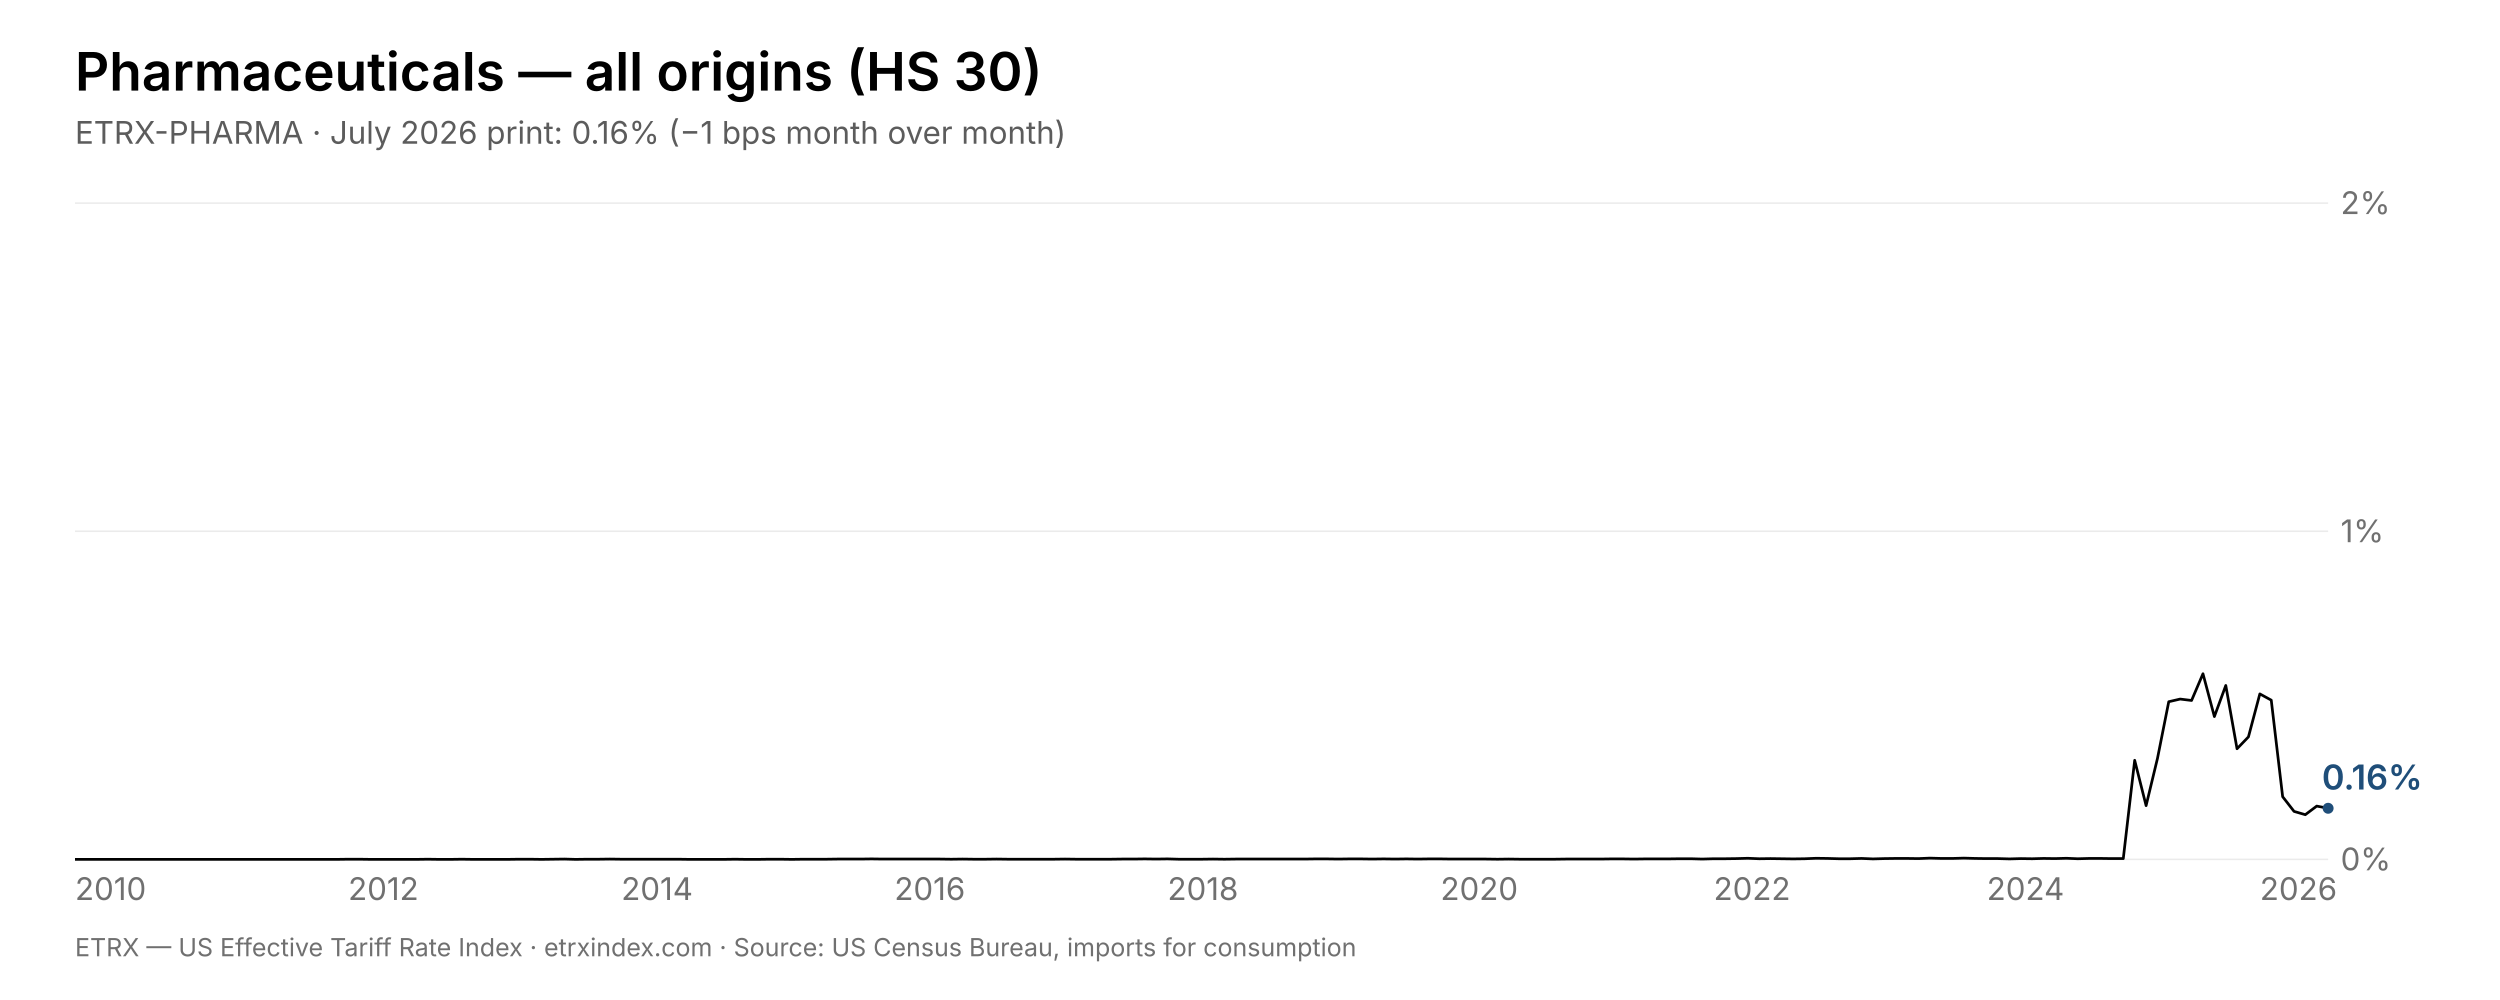
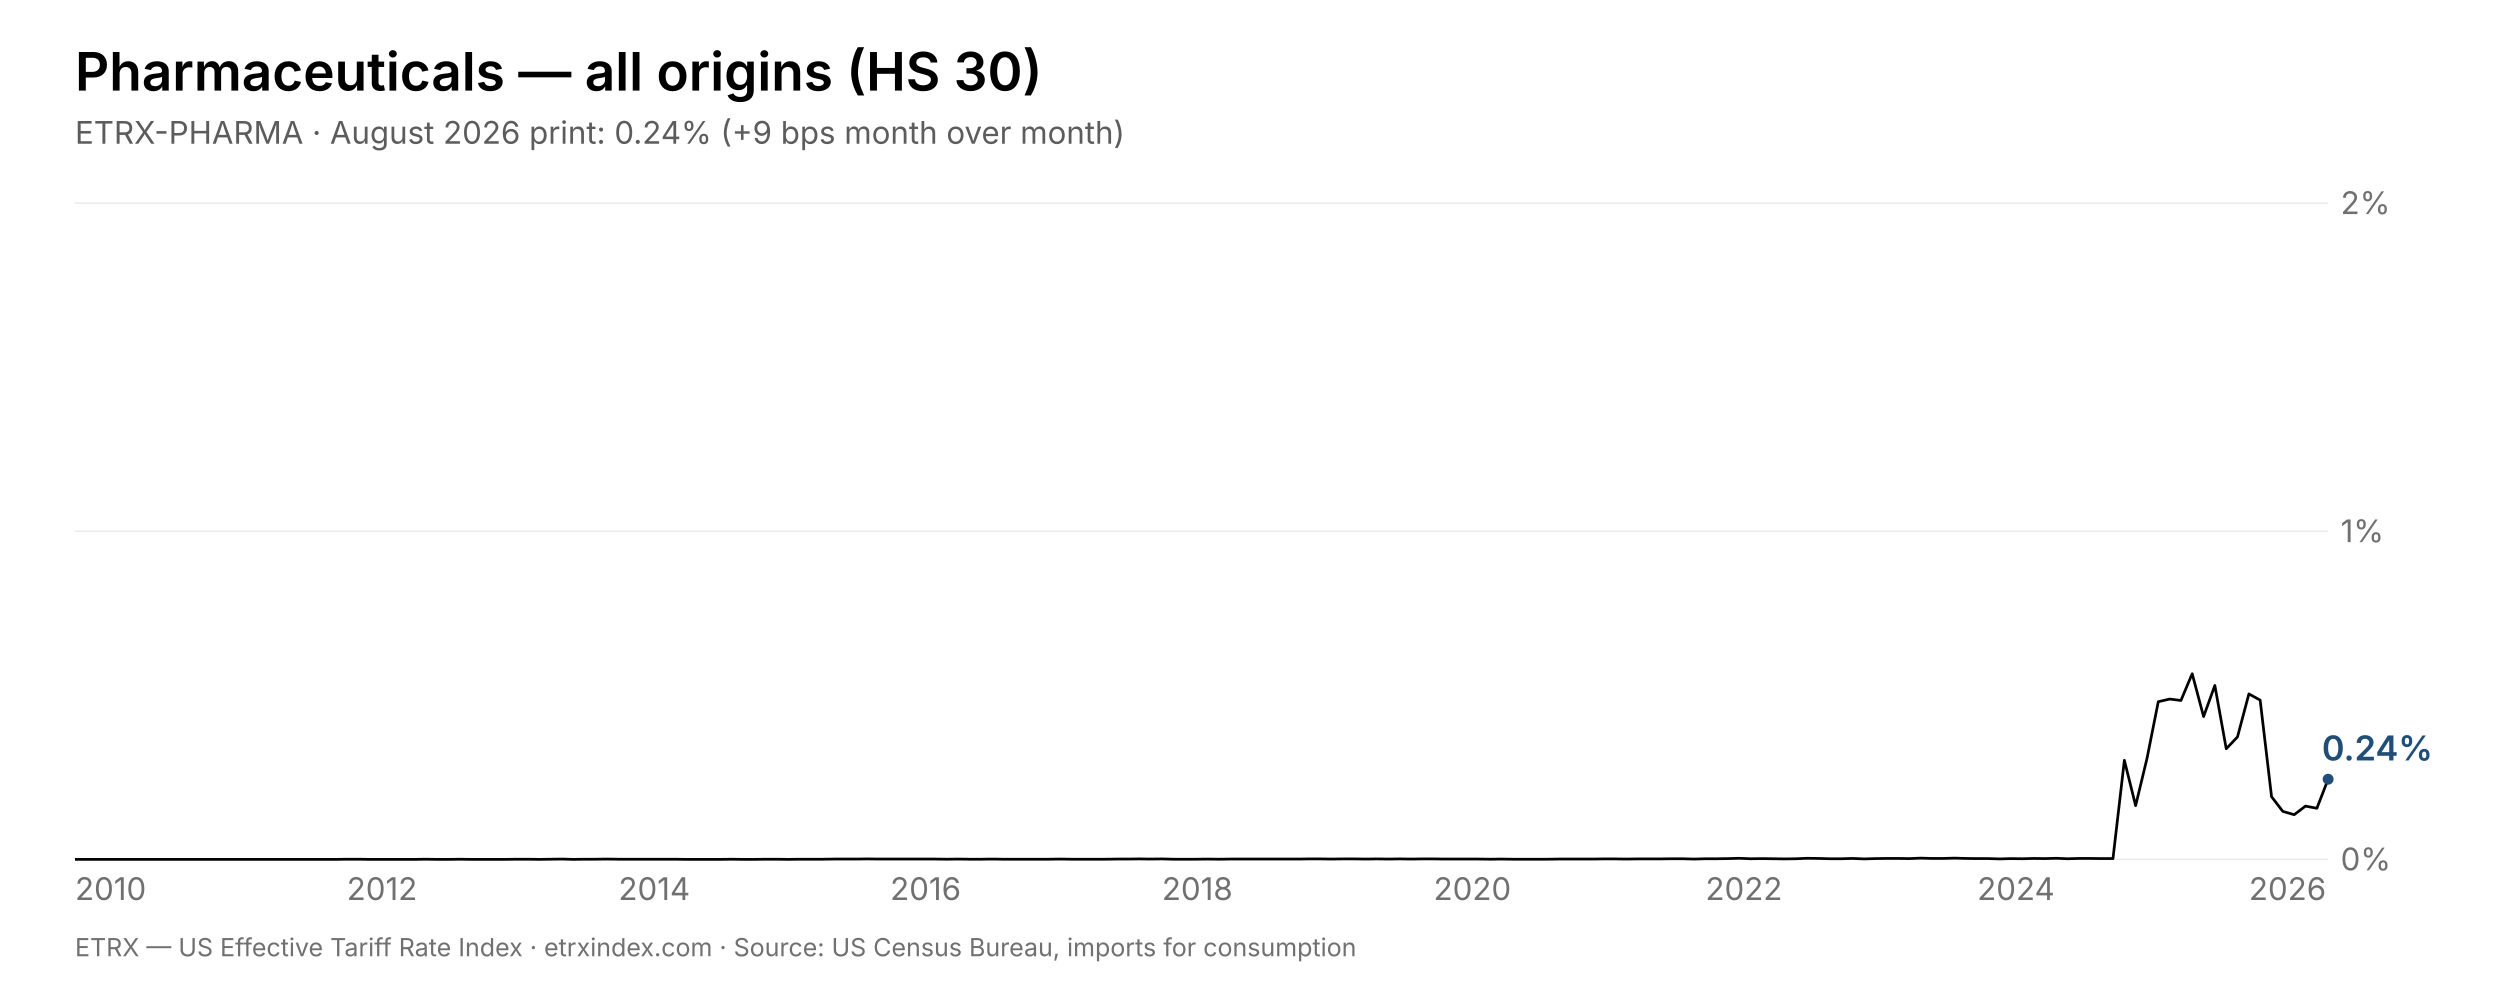
<svg xmlns="http://www.w3.org/2000/svg" viewBox="0 0 1600 640" width="1600" height="640" font-family="Inter, Helvetica, Arial, sans-serif">
  <rect width="1600" height="640" fill="#fff" />
  <text x="48" y="58" font-size="34" font-weight="600" fill="#000000">Pharmaceuticals — all origins (HS 30)</text>
-   <text x="48" y="92" font-size="20" fill="rgba(0,0,0,0.64)">ETRX-PHARMA · July 2026 print: 0.16% (−1 bps month over month)</text>
+   <text x="48" y="92" font-size="20" fill="rgba(0,0,0,0.64)">ETRX-PHARMA · August 2026 print: 0.24% (+9 bps month over month)</text>
  <line x1="48" y1="550.0" x2="1490" y2="550.0" stroke="rgba(0,0,0,0.08)" stroke-width="1" />
  <text x="1498" y="557.0" font-size="20" fill="rgba(0,0,0,0.56)">0%</text>
  <line x1="48" y1="340.0" x2="1490" y2="340.0" stroke="rgba(0,0,0,0.08)" stroke-width="1" />
  <text x="1498" y="347.0" font-size="20" fill="rgba(0,0,0,0.56)">1%</text>
  <line x1="48" y1="130.0" x2="1490" y2="130.0" stroke="rgba(0,0,0,0.08)" stroke-width="1" />
  <text x="1498" y="137.0" font-size="20" fill="rgba(0,0,0,0.56)">2%</text>
  <text x="48.0" y="576" font-size="20" fill="rgba(0,0,0,0.56)">2010</text>
-   <text x="222.8" y="576" font-size="20" fill="rgba(0,0,0,0.56)">2012</text>
-   <text x="397.6" y="576" font-size="20" fill="rgba(0,0,0,0.56)">2014</text>
-   <text x="572.4" y="576" font-size="20" fill="rgba(0,0,0,0.56)">2016</text>
-   <text x="747.2" y="576" font-size="20" fill="rgba(0,0,0,0.56)">2018</text>
-   <text x="921.9" y="576" font-size="20" fill="rgba(0,0,0,0.56)">2020</text>
-   <text x="1096.7" y="576" font-size="20" fill="rgba(0,0,0,0.56)">2022</text>
-   <text x="1271.5" y="576" font-size="20" fill="rgba(0,0,0,0.56)">2024</text>
-   <text x="1446.3" y="576" font-size="20" fill="rgba(0,0,0,0.56)">2026</text>
-   <polyline points="48.0,550.0 55.3,550.0 62.6,550.0 69.8,550.0 77.1,550.0 84.4,550.0 91.7,550.0 99.0,550.0 106.3,550.0 113.5,550.0 120.8,550.0 128.1,550.0 135.4,550.0 142.7,550.0 150.0,550.0 157.2,550.0 164.5,550.0 171.8,550.0 179.1,550.0 186.4,550.0 193.7,550.0 200.9,550.0 208.2,550.0 215.5,550.0 222.8,549.9 230.1,549.9 237.4,550.0 244.6,550.0 251.9,550.0 259.2,550.0 266.5,550.0 273.8,549.9 281.1,550.0 288.3,550.0 295.6,549.9 302.9,550.0 310.2,550.0 317.5,550.0 324.7,550.0 332.0,549.9 339.3,549.9 346.6,550.0 353.9,549.9 361.2,549.8 368.4,550.0 375.7,549.9 383.0,549.9 390.3,549.8 397.6,549.9 404.9,549.9 412.1,549.9 419.4,549.9 426.7,549.9 434.0,549.9 441.3,550.0 448.6,550.0 455.8,550.0 463.1,550.0 470.4,549.9 477.7,550.0 485.0,550.0 492.3,549.9 499.5,549.9 506.8,550.0 514.1,549.9 521.4,549.9 528.7,549.9 535.9,549.8 543.2,549.8 550.5,549.8 557.8,549.7 565.1,549.8 572.4,549.8 579.6,549.8 586.9,549.8 594.2,549.8 601.5,549.8 608.8,549.9 616.1,549.8 623.3,549.9 630.6,549.9 637.9,549.8 645.2,549.9 652.5,549.9 659.8,549.9 667.0,549.9 674.3,549.9 681.6,549.8 688.9,549.9 696.2,549.9 703.5,549.9 710.7,549.9 718.0,549.8 725.3,549.8 732.6,549.7 739.9,549.8 747.2,549.7 754.4,549.9 761.7,549.9 769.0,549.9 776.3,549.8 783.6,549.9 790.8,549.8 798.1,549.8 805.4,549.8 812.7,549.8 820.0,549.8 827.3,549.8 834.5,549.8 841.8,549.7 849.1,549.7 856.4,549.8 863.7,549.7 871.0,549.7 878.2,549.8 885.5,549.7 892.8,549.8 900.1,549.7 907.4,549.8 914.7,549.7 921.9,549.7 929.2,549.8 936.5,549.8 943.8,549.8 951.1,549.8 958.4,549.9 965.6,549.8 972.9,549.9 980.2,549.9 987.5,549.9 994.8,549.9 1002.1,549.8 1009.3,549.8 1016.6,549.8 1023.9,549.8 1031.2,549.7 1038.5,549.7 1045.7,549.8 1053.0,549.7 1060.3,549.7 1067.6,549.7 1074.9,549.6 1082.2,549.6 1089.4,549.8 1096.7,549.6 1104.0,549.6 1111.3,549.5 1118.6,549.3 1125.9,549.6 1133.1,549.5 1140.4,549.6 1147.7,549.7 1155.0,549.6 1162.3,549.3 1169.6,549.4 1176.8,549.6 1184.1,549.6 1191.4,549.4 1198.7,549.7 1206.0,549.5 1213.3,549.4 1220.5,549.4 1227.8,549.5 1235.1,549.2 1242.4,549.4 1249.7,549.4 1256.9,549.2 1264.2,549.4 1271.5,549.5 1278.8,549.5 1286.1,549.7 1293.4,549.5 1300.6,549.6 1307.9,549.4 1315.2,549.5 1322.5,549.3 1329.8,549.6 1337.1,549.4 1344.3,549.4 1351.6,549.5 1358.9,549.5 1366.2,486.6 1373.5,515.6 1380.8,485.3 1388.0,449.1 1395.3,447.4 1402.6,448.3 1409.9,431.2 1417.2,458.6 1424.5,438.7 1431.7,479.2 1439.0,471.6 1446.3,444.1 1453.6,448.1 1460.9,509.9 1468.2,519.3 1475.4,521.4 1482.7,515.9 1490.0,517.3" fill="none" stroke="#000000" stroke-width="1.75" stroke-linejoin="round" />
-   <circle cx="1490.0" cy="517.3" r="3.5" fill="#1f4e79" />
-   <text x="1486.0" y="505.3" font-size="22" font-weight="600" fill="#1f4e79">0.16%</text>
+   <text x="221.9" y="576" font-size="20" fill="rgba(0,0,0,0.56)">2012</text>
+   <text x="395.8" y="576" font-size="20" fill="rgba(0,0,0,0.56)">2014</text>
+   <text x="569.7" y="576" font-size="20" fill="rgba(0,0,0,0.56)">2016</text>
+   <text x="743.6" y="576" font-size="20" fill="rgba(0,0,0,0.56)">2018</text>
+   <text x="917.5" y="576" font-size="20" fill="rgba(0,0,0,0.56)">2020</text>
+   <text x="1091.5" y="576" font-size="20" fill="rgba(0,0,0,0.56)">2022</text>
+   <text x="1265.4" y="576" font-size="20" fill="rgba(0,0,0,0.56)">2024</text>
+   <text x="1439.3" y="576" font-size="20" fill="rgba(0,0,0,0.56)">2026</text>
+   <polyline points="48.0,550.0 55.2,550.0 62.5,550.0 69.7,550.0 77.0,550.0 84.2,550.0 91.5,550.0 98.7,550.0 106.0,550.0 113.2,550.0 120.5,550.0 127.7,550.0 135.0,550.0 142.2,550.0 149.4,550.0 156.7,550.0 163.9,550.0 171.2,550.0 178.4,550.0 185.7,550.0 192.9,550.0 200.2,550.0 207.4,550.0 214.7,550.0 221.9,549.9 229.2,549.9 236.4,550.0 243.6,550.0 250.9,550.0 258.1,550.0 265.4,550.0 272.6,549.9 279.9,550.0 287.1,550.0 294.4,549.9 301.6,550.0 308.9,550.0 316.1,550.0 323.4,550.0 330.6,549.9 337.8,549.9 345.1,550.0 352.3,549.9 359.6,549.8 366.8,550.0 374.1,549.9 381.3,549.9 388.6,549.8 395.8,549.9 403.1,549.9 410.3,549.9 417.6,549.9 424.8,549.9 432.1,549.9 439.3,550.0 446.5,550.0 453.8,550.0 461.0,550.0 468.3,549.9 475.5,550.0 482.8,550.0 490.0,549.9 497.3,549.9 504.5,550.0 511.8,549.9 519.0,549.9 526.3,549.9 533.5,549.8 540.7,549.8 548.0,549.8 555.2,549.7 562.5,549.8 569.7,549.8 577.0,549.8 584.2,549.8 591.5,549.8 598.7,549.8 606.0,549.9 613.2,549.8 620.5,549.9 627.7,549.9 634.9,549.8 642.2,549.9 649.4,549.9 656.7,549.9 663.9,549.9 671.2,549.9 678.4,549.8 685.7,549.9 692.9,549.9 700.2,549.9 707.4,549.9 714.7,549.8 721.9,549.8 729.1,549.7 736.4,549.8 743.6,549.7 750.9,549.9 758.1,549.9 765.4,549.9 772.6,549.8 779.9,549.9 787.1,549.8 794.4,549.8 801.6,549.8 808.9,549.8 816.1,549.8 823.3,549.8 830.6,549.8 837.8,549.7 845.1,549.7 852.3,549.8 859.6,549.7 866.8,549.7 874.1,549.8 881.3,549.7 888.6,549.8 895.8,549.7 903.1,549.8 910.3,549.7 917.5,549.7 924.8,549.8 932.0,549.8 939.3,549.8 946.5,549.8 953.8,549.9 961.0,549.8 968.3,549.9 975.5,549.9 982.8,549.9 990.0,549.9 997.3,549.8 1004.5,549.8 1011.7,549.8 1019.0,549.8 1026.2,549.7 1033.5,549.7 1040.7,549.8 1048.0,549.7 1055.2,549.7 1062.5,549.7 1069.7,549.6 1077.0,549.6 1084.2,549.8 1091.5,549.6 1098.7,549.6 1105.9,549.5 1113.2,549.3 1120.4,549.6 1127.7,549.5 1134.9,549.6 1142.2,549.7 1149.4,549.6 1156.7,549.3 1163.9,549.4 1171.2,549.6 1178.4,549.6 1185.7,549.4 1192.9,549.7 1200.2,549.5 1207.4,549.4 1214.6,549.4 1221.9,549.5 1229.1,549.2 1236.4,549.4 1243.6,549.4 1250.9,549.2 1258.1,549.4 1265.4,549.5 1272.6,549.5 1279.9,549.7 1287.1,549.5 1294.4,549.6 1301.6,549.4 1308.8,549.5 1316.1,549.3 1323.3,549.6 1330.6,549.4 1337.8,549.4 1345.1,549.5 1352.3,549.5 1359.6,486.6 1366.8,515.6 1374.1,485.3 1381.3,449.1 1388.6,447.4 1395.8,448.3 1403.0,431.2 1410.3,458.6 1417.5,438.7 1424.8,479.2 1432.0,471.6 1439.3,444.1 1446.5,448.1 1453.8,509.9 1461.0,519.3 1468.3,521.4 1475.5,515.9 1482.8,517.3 1490.0,498.7" fill="none" stroke="#000000" stroke-width="1.75" stroke-linejoin="round" />
+   <circle cx="1490.0" cy="498.7" r="3.5" fill="#1f4e79" />
+   <text x="1486.0" y="486.7" font-size="22" font-weight="600" fill="#1f4e79">0.24%</text>
  <text x="48" y="612" font-size="16" fill="rgba(0,0,0,0.56)">ETRX — US Effective Tariff Rate Index · etrxindex.com · Source: US Census Bureau, imports for consumption</text>
</svg>
